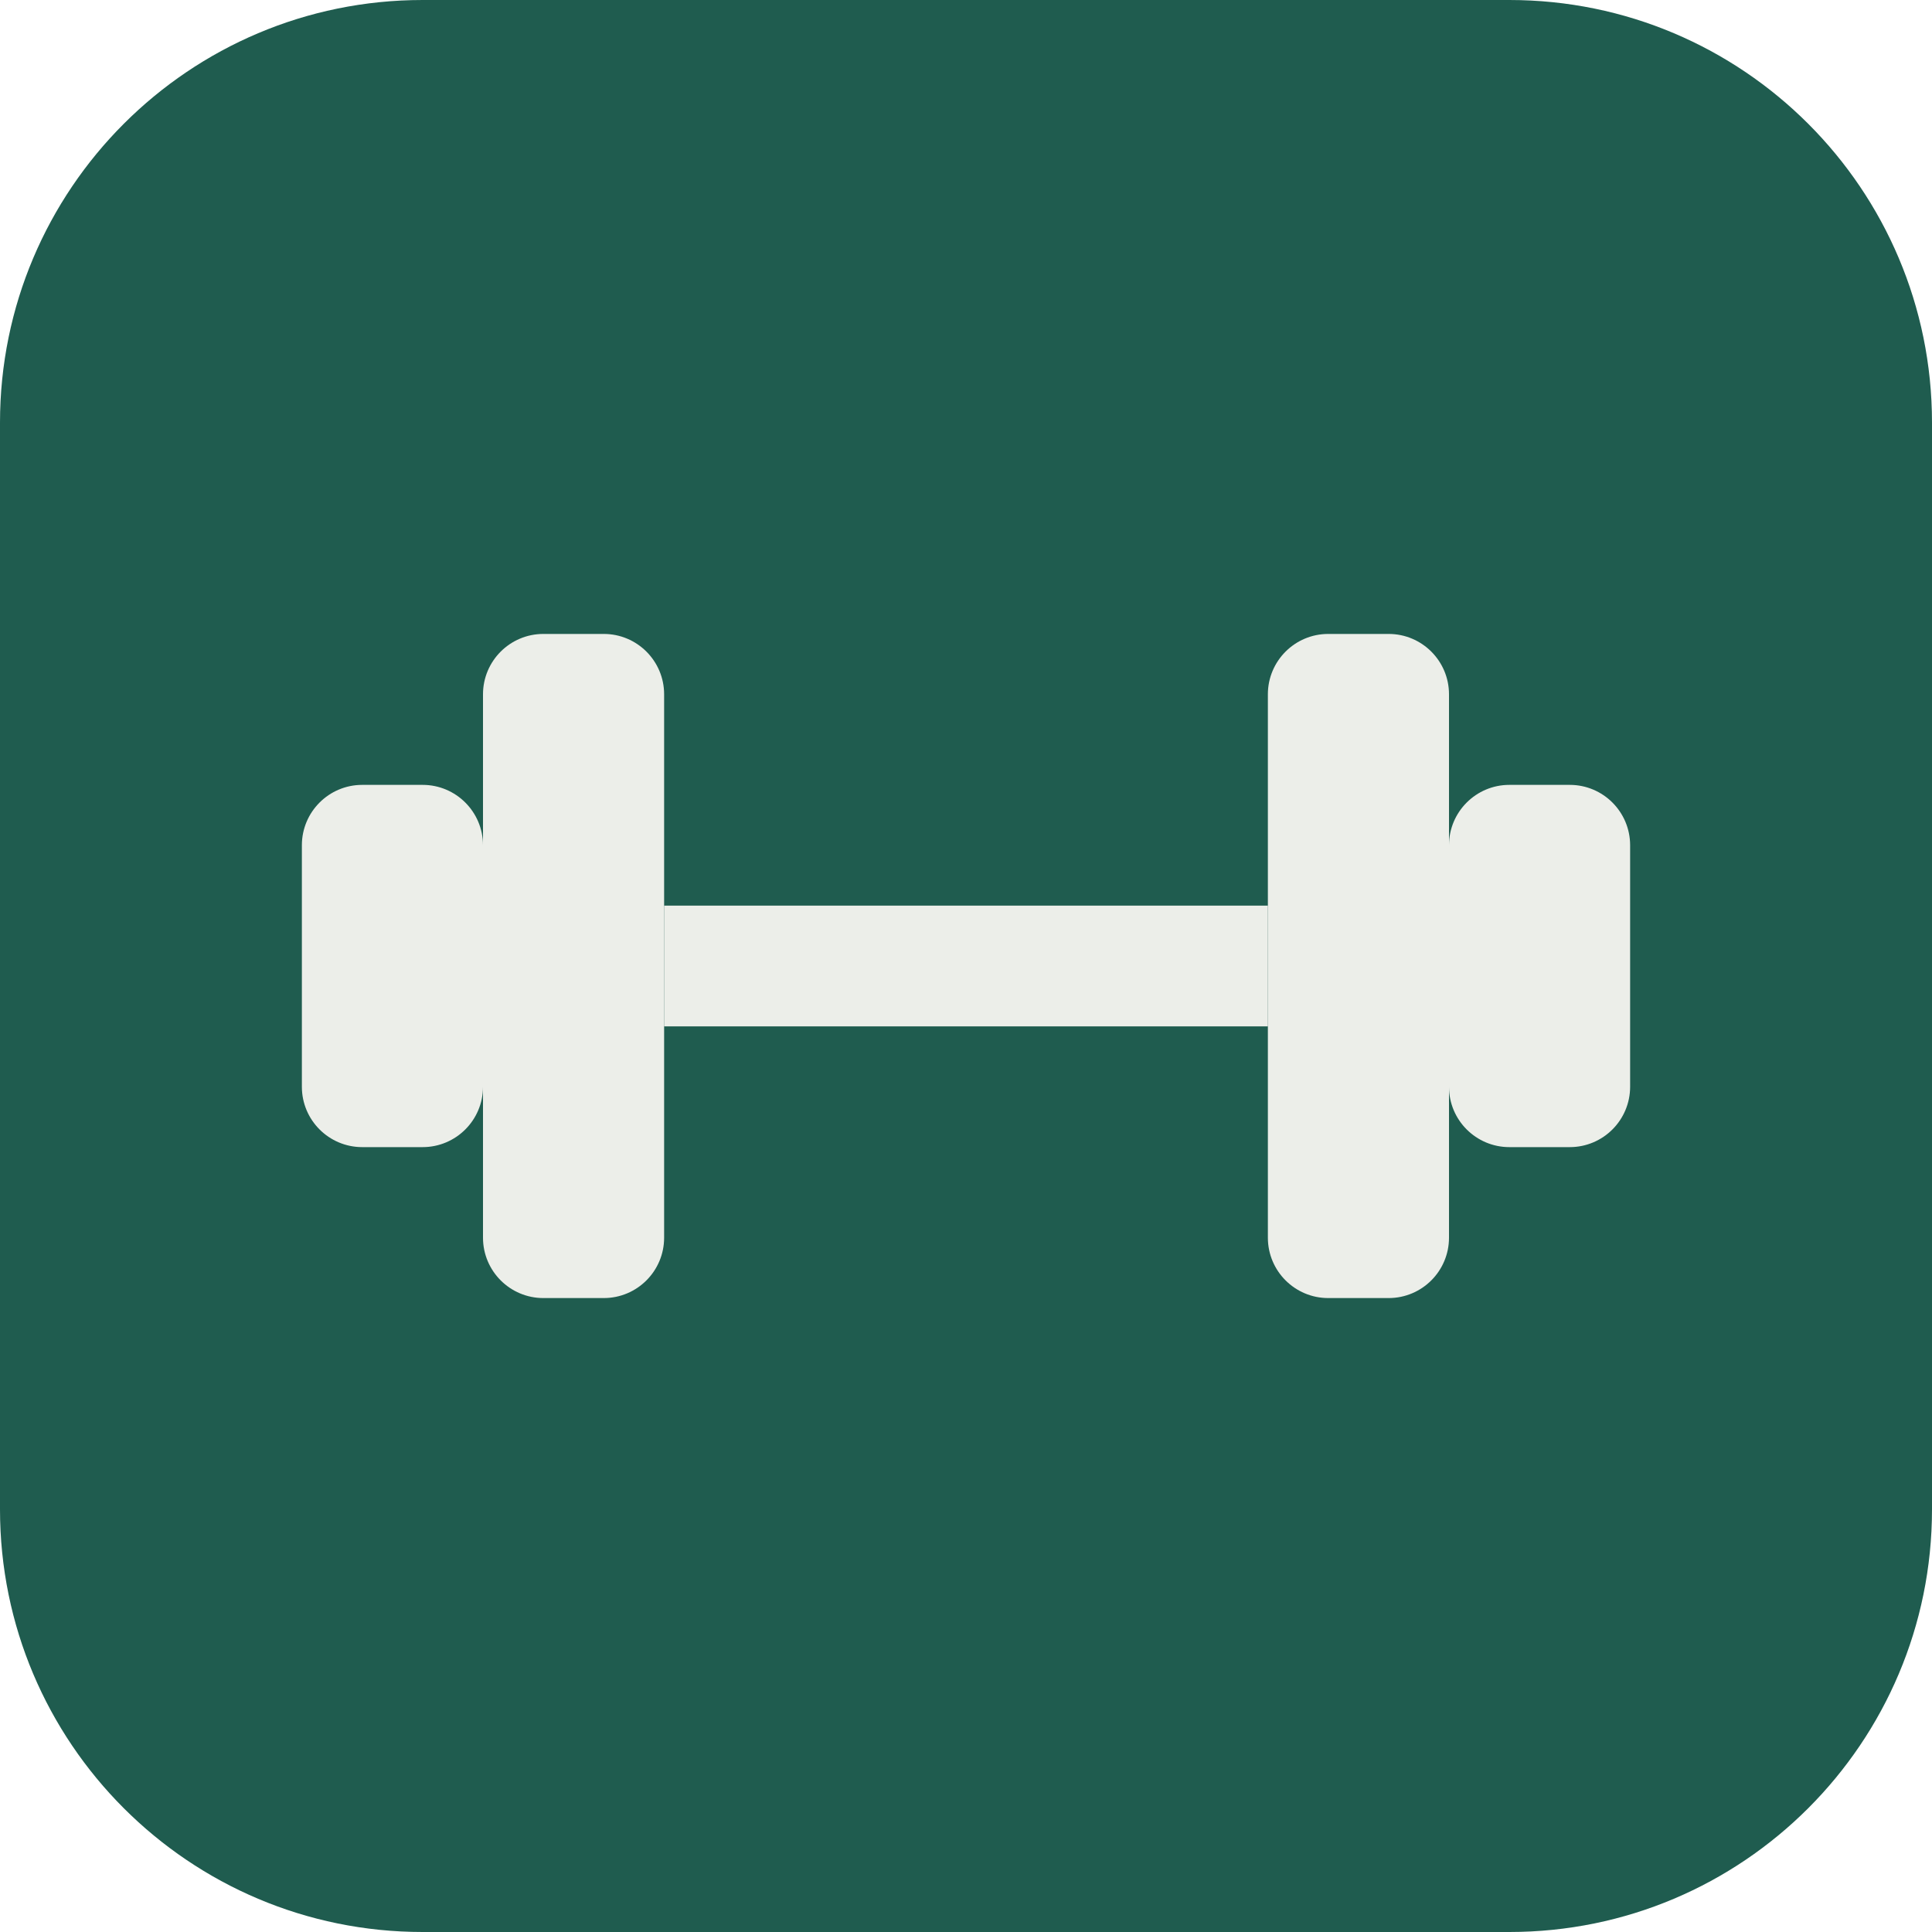
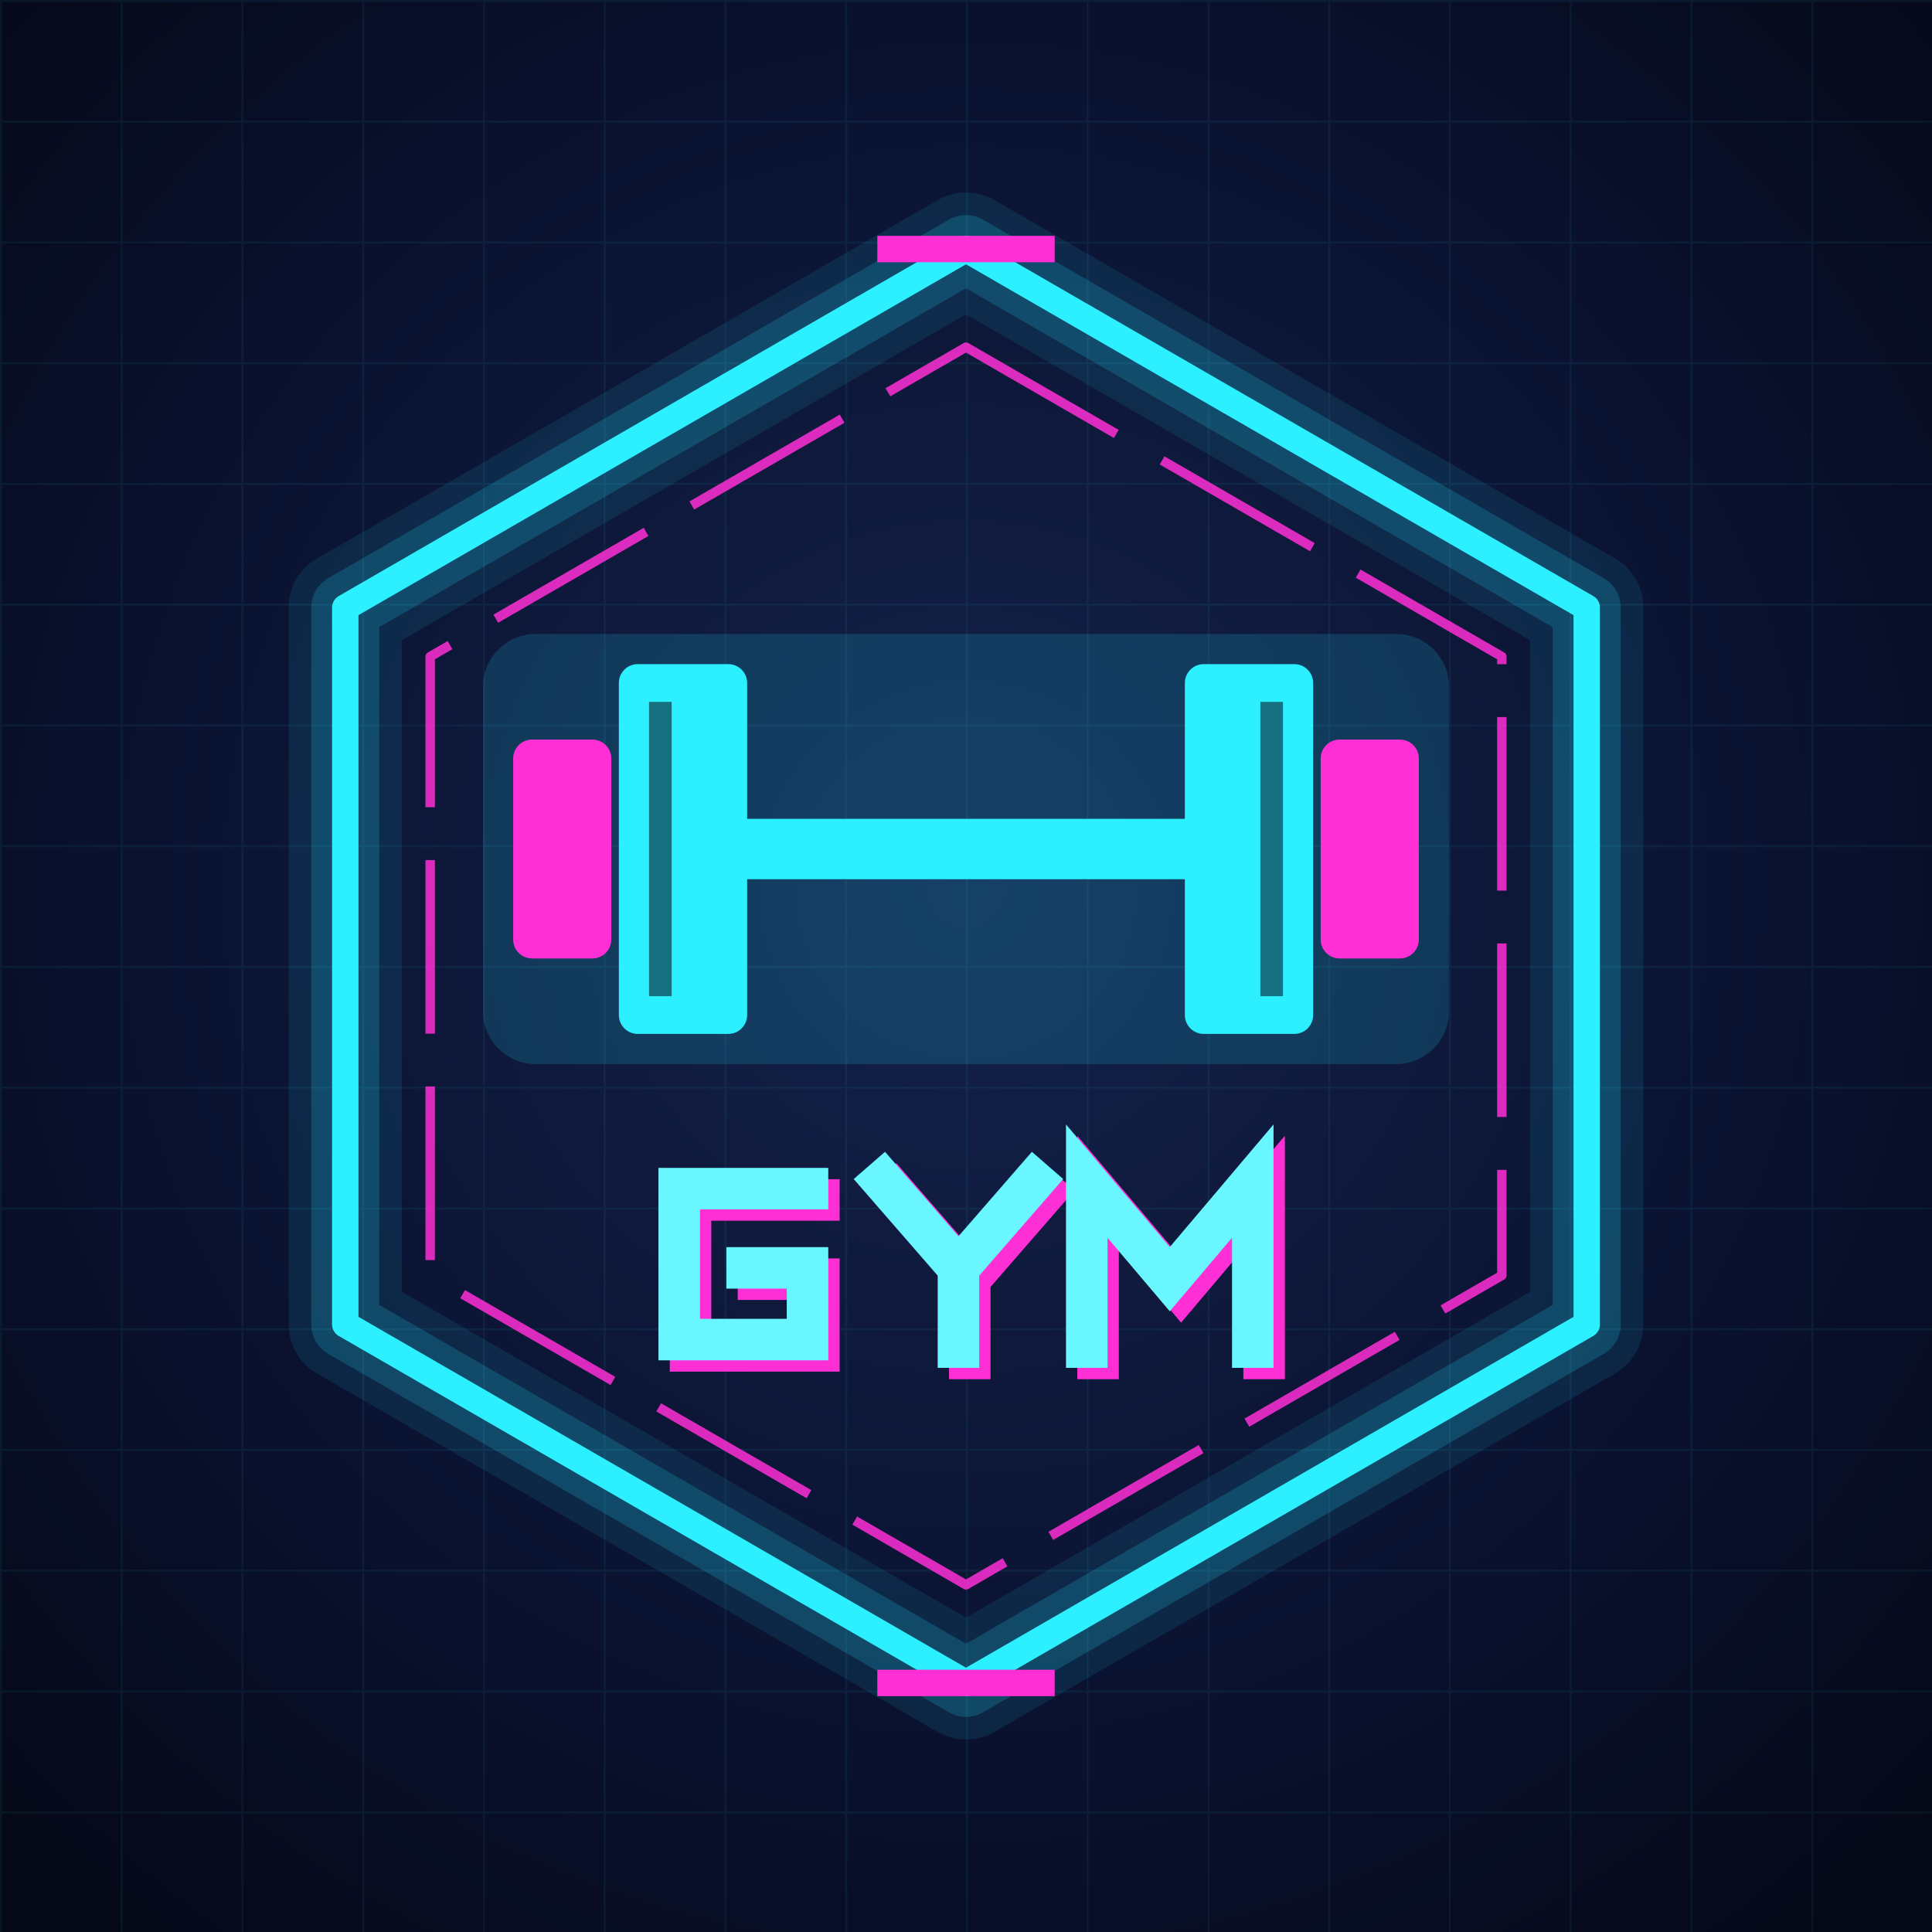
- <svg xmlns="http://www.w3.org/2000/svg" viewBox="0 0 64 64">
-   <rect width="64" height="64" rx="14" fill="#1f5c4f" />
-   <rect x="10" y="26" width="6" height="12" rx="2" fill="#eceee9" />
-   <rect x="16" y="21" width="6" height="22" rx="2" fill="#eceee9" />
-   <rect x="22" y="30" width="20" height="4" fill="#eceee9" />
-   <rect x="42" y="21" width="6" height="22" rx="2" fill="#eceee9" />
-   <rect x="48" y="26" width="6" height="12" rx="2" fill="#eceee9" />
+ <svg xmlns="http://www.w3.org/2000/svg" viewBox="0 0 512 512" width="512" height="512">
+   <defs>
+     <radialGradient id="bg" cx="50%" cy="46%" r="70%">
+       <stop offset="0" stop-color="#14224a" />
+       <stop offset=".6" stop-color="#0a1230" />
+       <stop offset="1" stop-color="#050816" />
+     </radialGradient>
+     <pattern id="grid" width="32" height="32" patternUnits="userSpaceOnUse">
+       <path d="M32 0H0V32" fill="none" stroke="#2fd8ff" stroke-opacity=".07" stroke-width="1" />
+     </pattern>
+   </defs>
+   <rect width="512" height="512" fill="url(#bg)" />
+   <rect width="512" height="512" fill="url(#grid)" />
+   <g fill="none" stroke-linejoin="round">
+     <polygon points="256,66 420.5,161 420.5,351 256,446 91.5,351 91.5,161" stroke="#22e4ff" stroke-opacity=".10" stroke-width="30" />
+     <polygon points="256,66 420.5,161 420.5,351 256,446 91.5,351 91.5,161" stroke="#22e4ff" stroke-opacity=".18" stroke-width="18" />
+     <polygon points="256,66 420.5,161 420.5,351 256,446 91.5,351 91.5,161" stroke="#2cf0ff" stroke-width="7" />
+     <polygon points="256,92 398,174 398,338 256,420 114,338 114,174" stroke="#ff2fd6" stroke-opacity=".85" stroke-width="2.5" stroke-dasharray="46 14" />
+   </g>
+   <g stroke="#ff2fd6" stroke-width="7" stroke-linecap="square">
+     <path d="M236 66H276" />
+     <path d="M236 446H276" />
+   </g>
+   <g>
+     <g fill="#22e4ff" fill-opacity=".16">
+       <rect x="128" y="168" width="256" height="114" rx="14" />
+     </g>
+     <rect x="196" y="217" width="120" height="16" fill="#2cf0ff" />
+     <rect x="164" y="176" width="34" height="98" rx="5" fill="#2cf0ff" />
+     <rect x="314" y="176" width="34" height="98" rx="5" fill="#2cf0ff" />
+     <rect x="198" y="176" width="0" height="98" fill="#2cf0ff" />
+     <rect x="136" y="196" width="26" height="58" rx="5" fill="#ff2fd6" />
+     <rect x="350" y="196" width="26" height="58" rx="5" fill="#ff2fd6" />
+     <rect x="172" y="186" width="6" height="78" fill="#050816" fill-opacity=".55" />
+     <rect x="334" y="186" width="6" height="78" fill="#050816" fill-opacity=".55" />
+   </g>
+   <g fill="none" stroke-width="11" stroke-linecap="square" stroke-linejoin="miter">
+     <g transform="translate(172,303) translate(3,3)" stroke="#ff2fd6">
+       <path d="M42 12H8V52H42V33H26" />
+       <path d="M66 10L86 33L106 10M86 33V54" transform="translate(-4,0)" />
+       <path d="M118 54V10L140 36L162 10V54" transform="translate(-2,0)" />
+     </g>
+     <g transform="translate(172,303)" stroke="#6af6ff">
+       <path d="M42 12H8V52H42V33H26" />
+       <path d="M66 10L86 33L106 10M86 33V54" transform="translate(-4,0)" />
+       <path d="M118 54V10L140 36L162 10V54" transform="translate(-2,0)" />
+     </g>
+   </g>
</svg>
